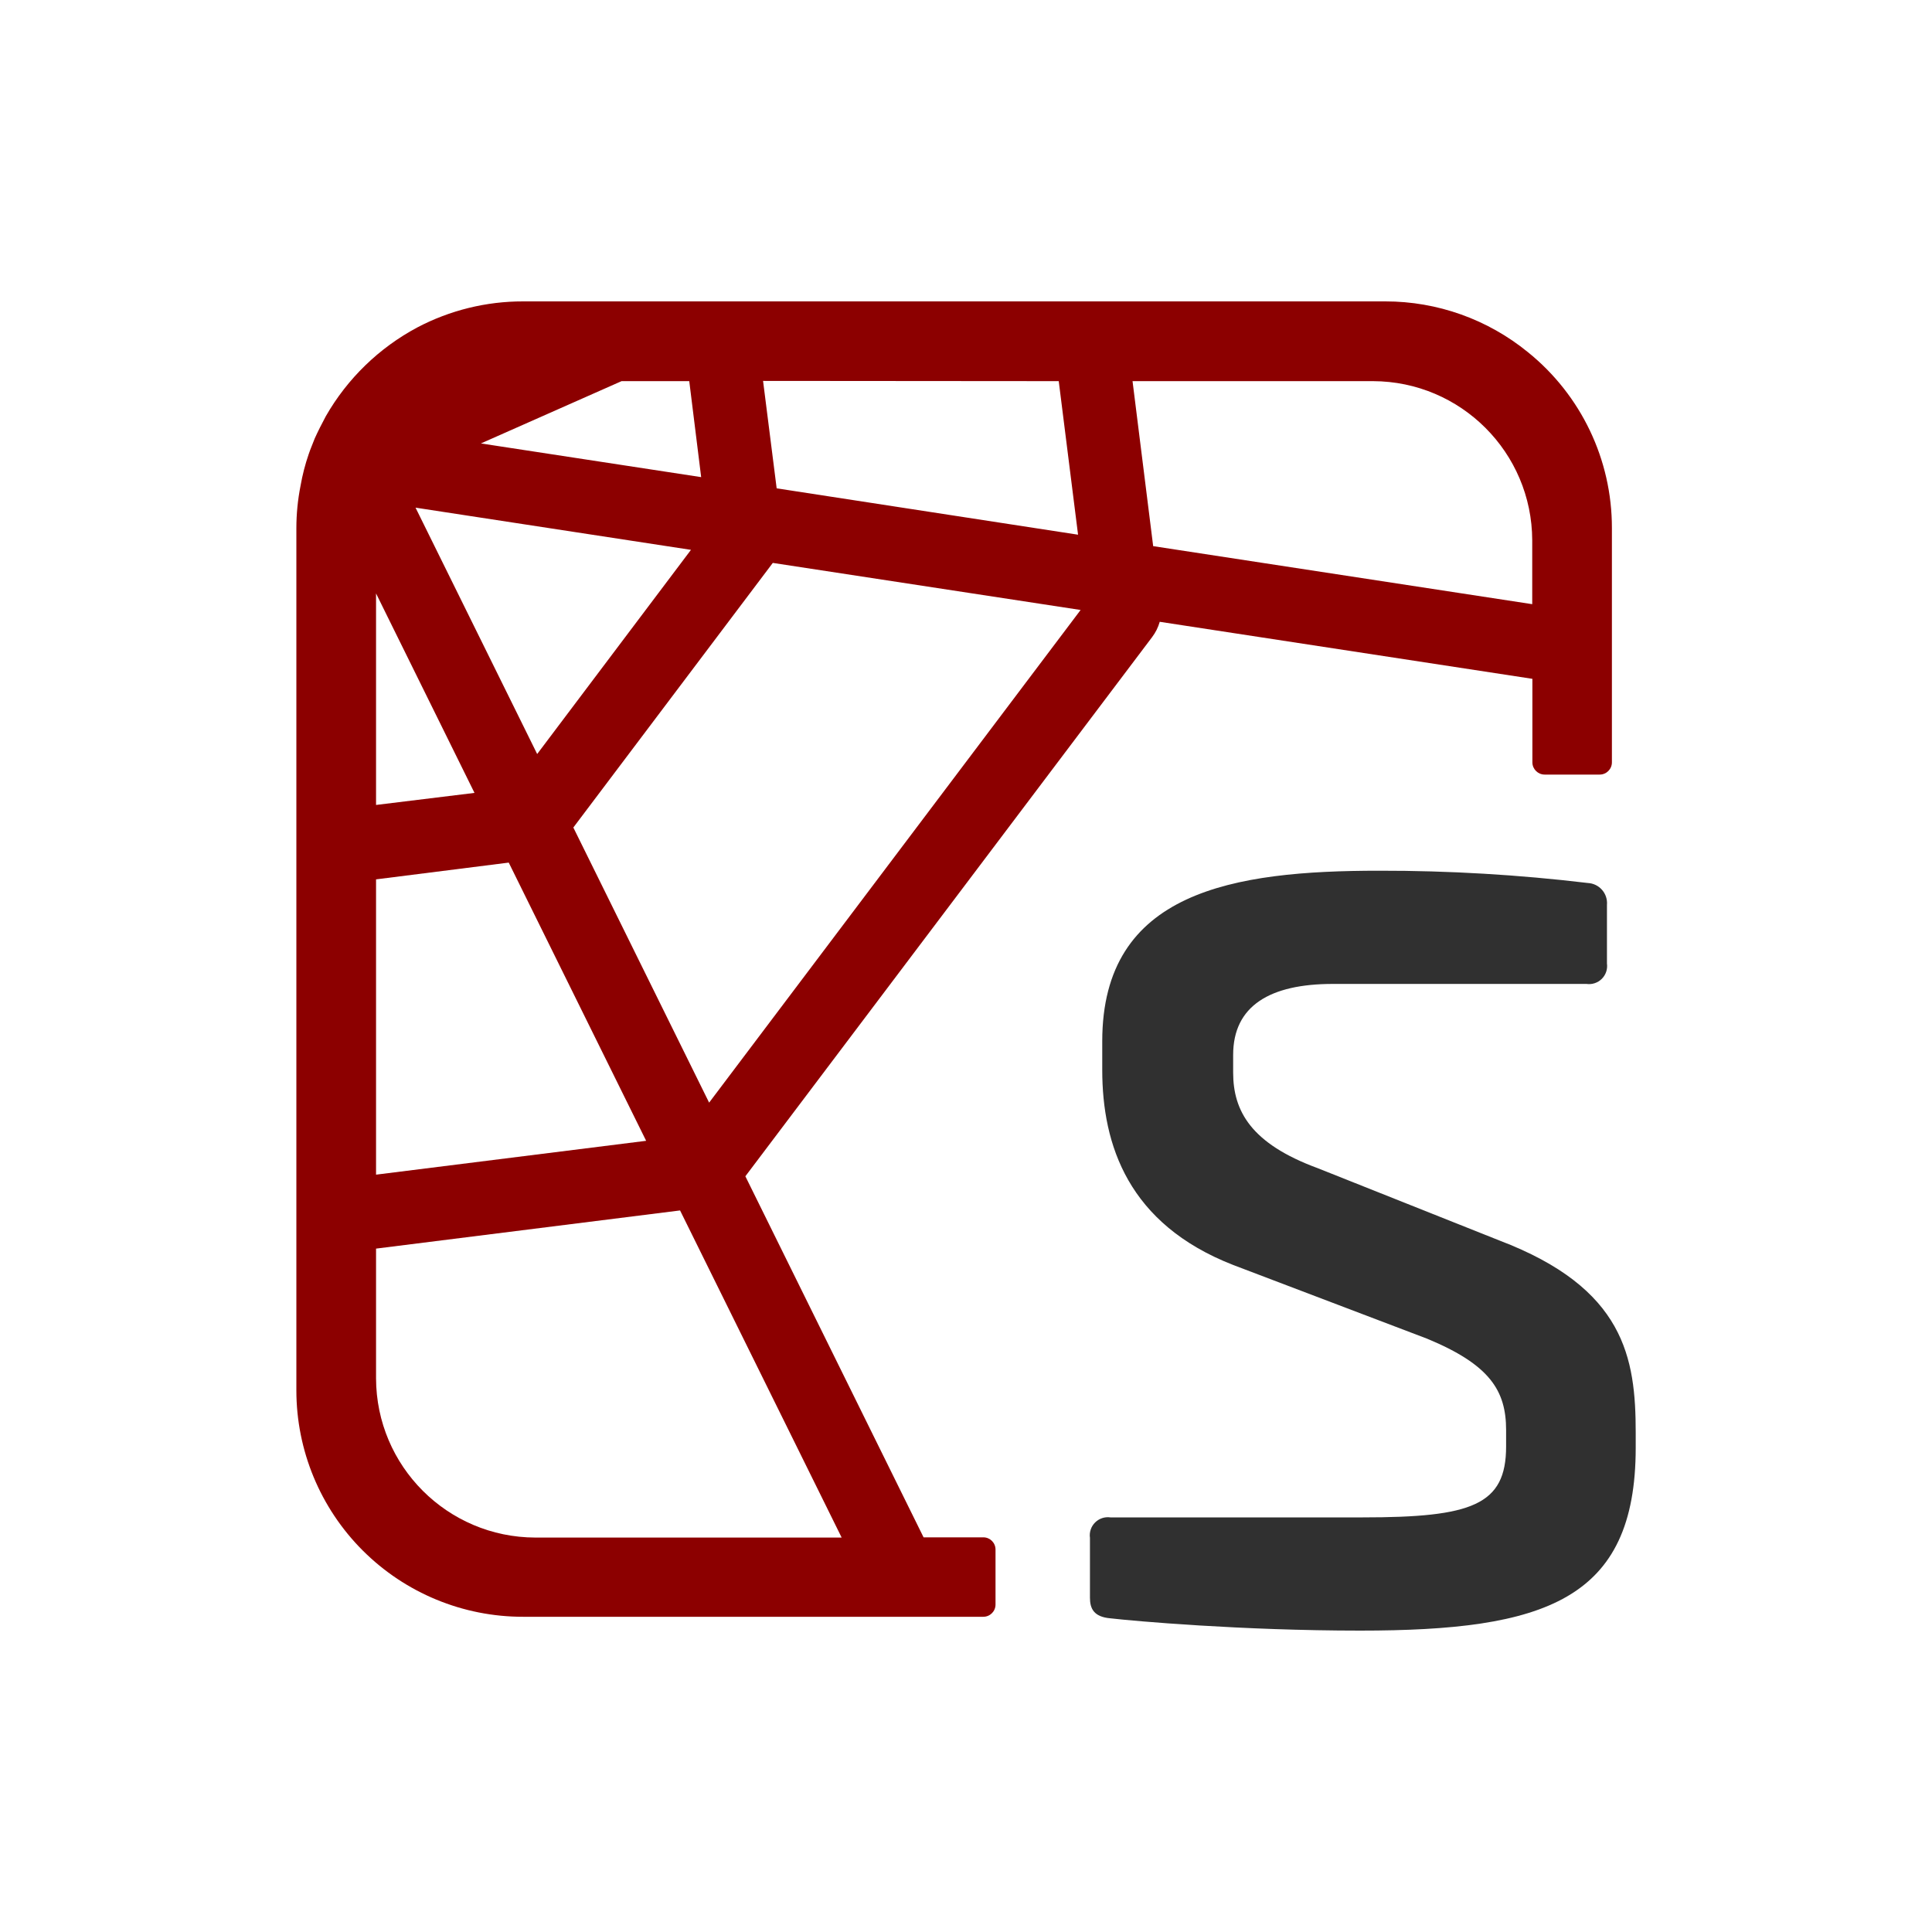
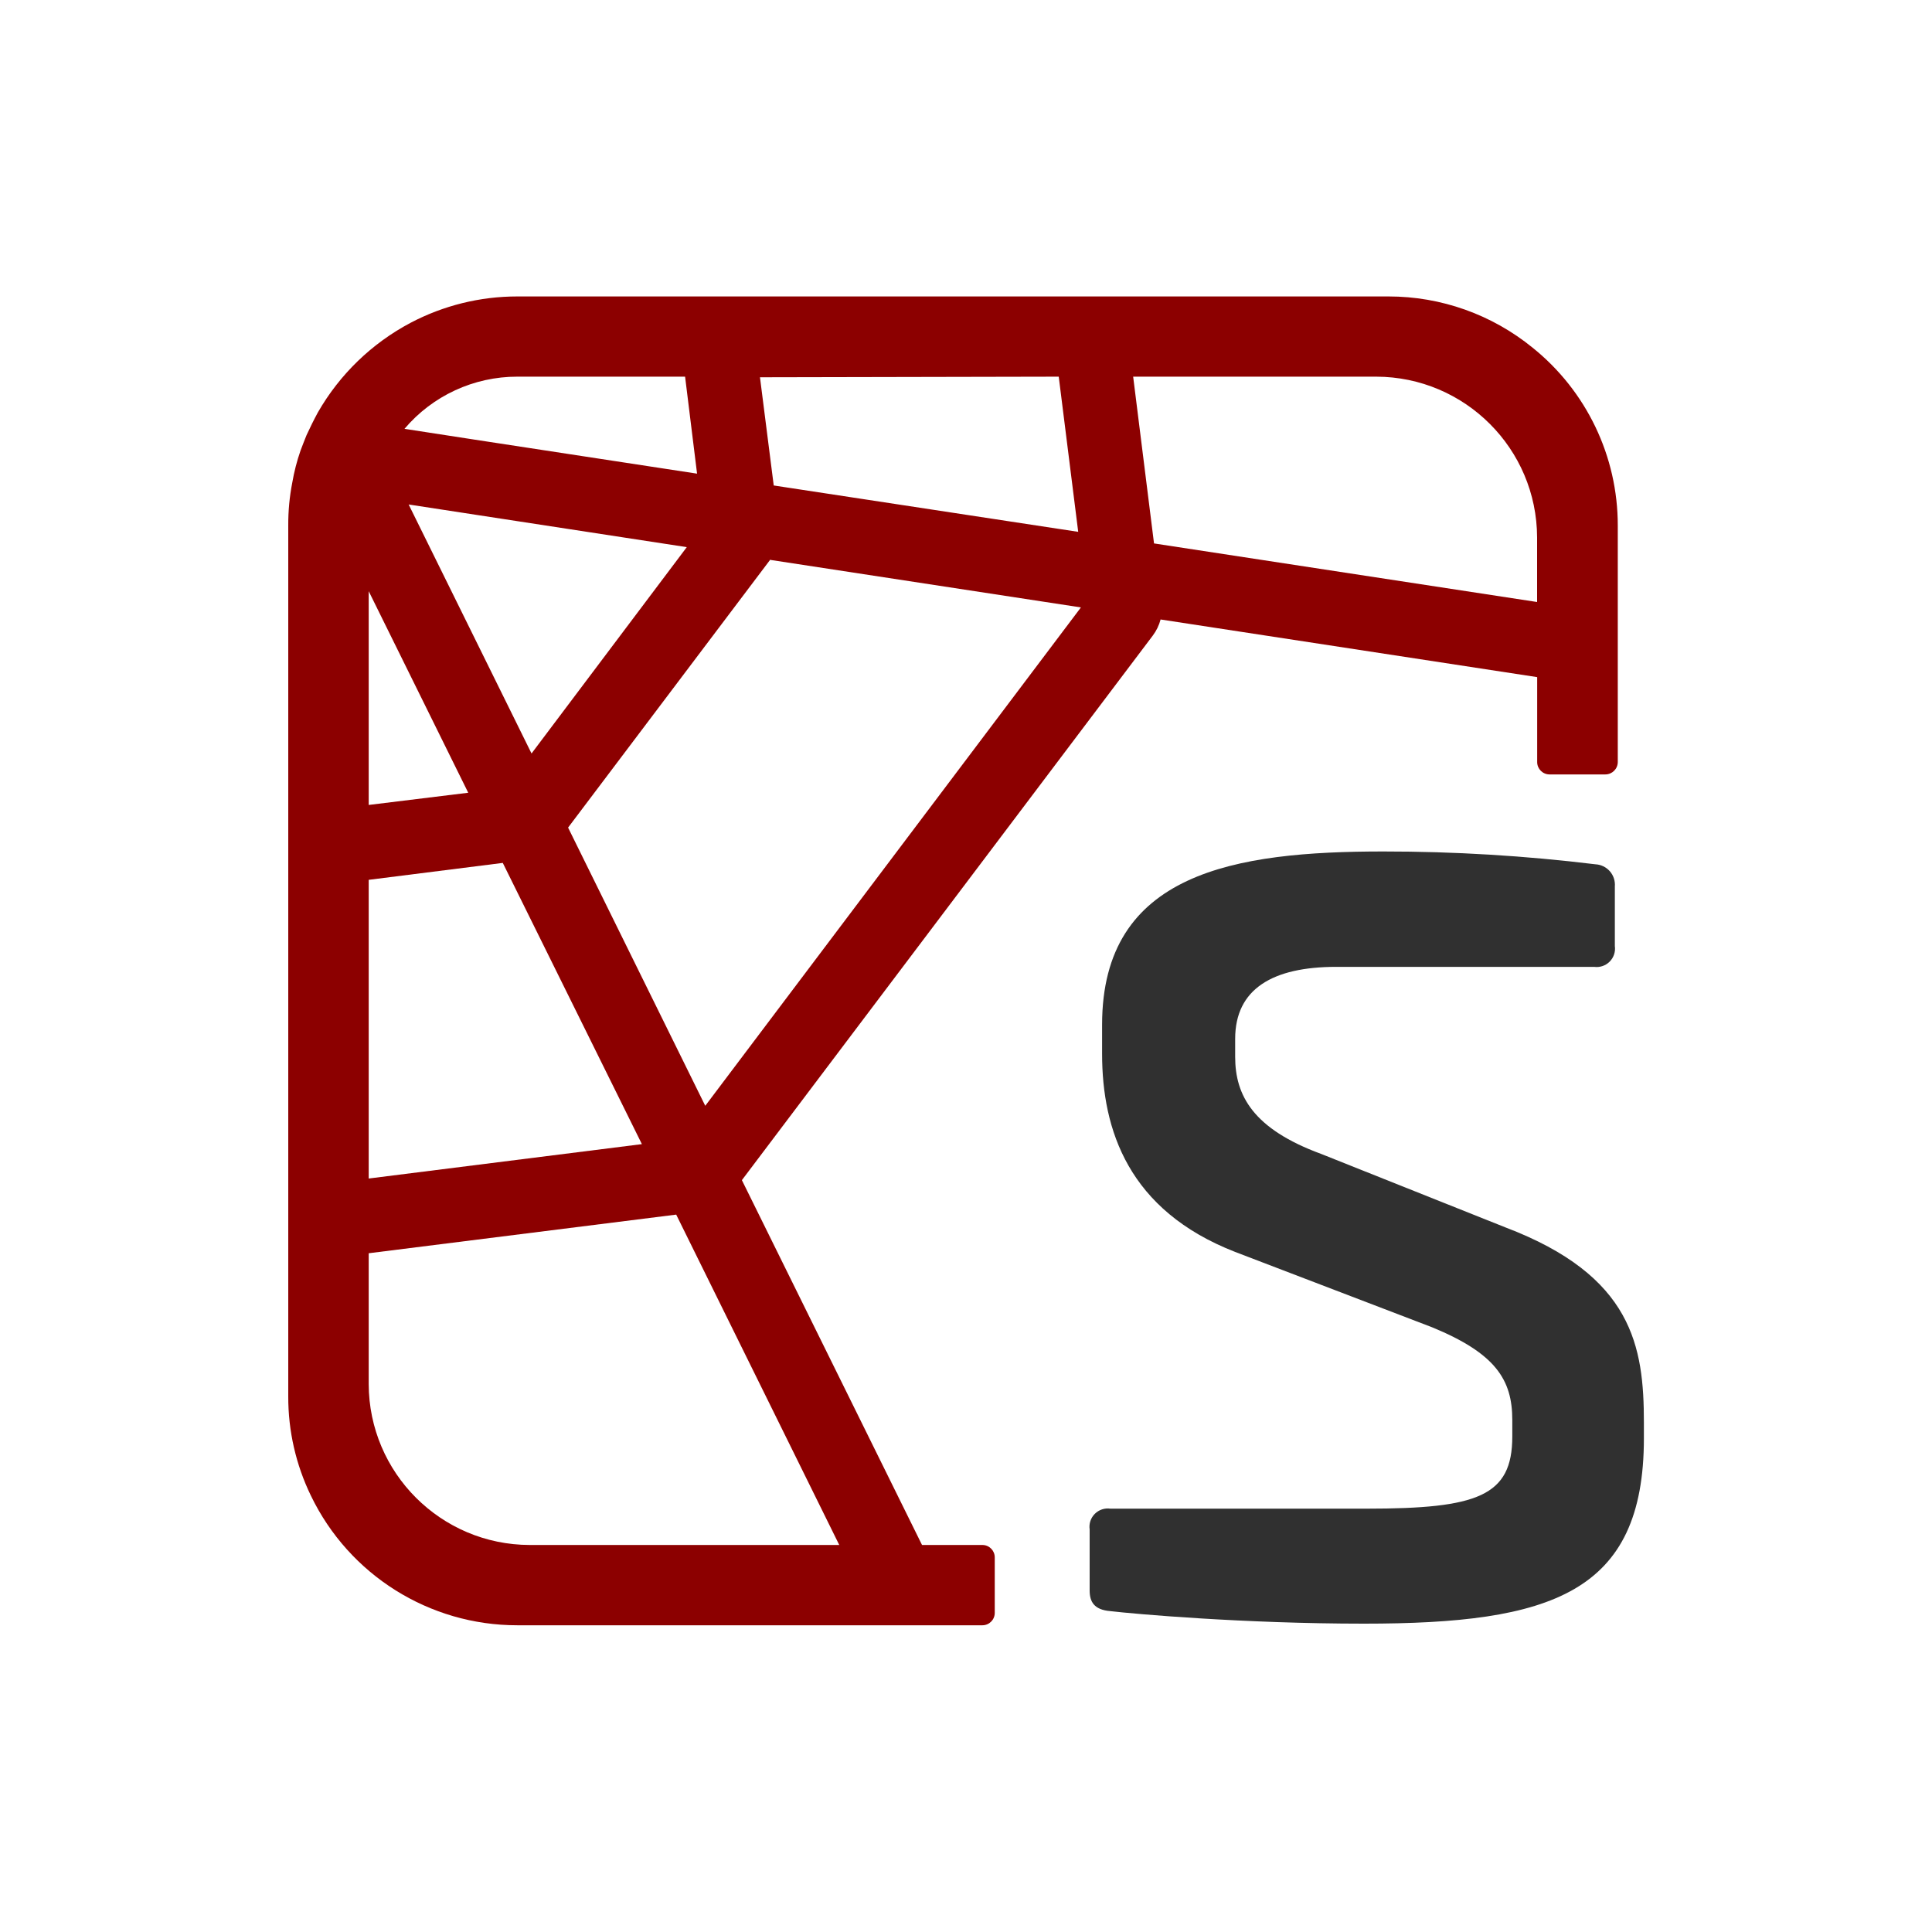
- <svg xmlns="http://www.w3.org/2000/svg" width="250" height="250" viewBox="0 0 250 250" version="1.1" id="svg42">
-   <defs id="defs36">
-     <style id="style34">.a{fill:#303030;}.b{fill:#8c0000;}</style>
+ <svg xmlns="http://www.w3.org/2000/svg" width="250" height="250" viewBox="0 0 250 250" version="1.1" id="svg60">
+   <defs id="defs54">
+     <style id="style52">.a{fill:#303030;}.b{fill:#8c0000;}</style>
  </defs>
-   <path class="a" d="M205.47,114.26a2.61,2.61,0,0,1,2.47,2.83v7.59a2.34,2.34,0,0,1-2.65,2.64H172.46c-8.12,0-12.89,2.83-12.89,9.18v2.3c0,4.94,2.29,9.18,10.94,12.36L194,160.51c16.24,6.18,17.66,15.18,17.66,24.89v1.94c0,19.78-11.83,23.66-35.66,23.66-15.36,0-29.31-1.24-32.31-1.59-2.12-.18-2.65-1.23-2.65-2.65V199a2.34,2.34,0,0,1,2.65-2.65h32.66c14.12,0,18.54-1.59,18.54-9.18v-2.12c0-5.12-2.12-8.47-10.24-11.83l-25.07-9.53c-13.59-5.3-16.95-15.53-16.95-25.24v-3.71c0-19.42,16.95-22.07,35.84-22.07A224.47,224.47,0,0,1,205.47,114.26Z" id="path38" />
-   <path class="b" d="M197.71,45.57A29.15,29.15,0,0,0,179.26,39H67.69A29.29,29.29,0,0,0,54,42.37,29.79,29.79,0,0,0,42.16,53.86c-.53,1-1,1.91-1.44,2.89-.25.68-.55,1.33-.77,2a26.63,26.63,0,0,0-1.06,4.11,28.29,28.29,0,0,0-.54,5.48V179.9a29.3,29.3,0,0,0,29.34,29.31h59.55a1.58,1.58,0,0,0,1.58-1.58v-7.12a1.58,1.58,0,0,0-1.58-1.58h-7.73L96.45,152.21l52.62-69.75a6,6,0,0,0,1-2l48.22,7.38V98.65a1.59,1.59,0,0,0,1.58,1.58H207a1.58,1.58,0,0,0,1.58-1.58V68.33A29.18,29.18,0,0,0,197.71,45.57ZM137,49.32l2.5,19.87-39-6-1.76-13.9Zm-47.81,0,1.54,12.42L62.23,57.38l18.2-8.06Zm.22,21.83L69.51,97.57,53.77,65.69ZM48.66,76.79,61.4,102.6l-12.74,1.56Zm0,37,17.17-2.17,17.78,36L48.66,152Zm60.25,85.17H69.27a20.66,20.66,0,0,1-20.61-20.61V161.57L88,156.63ZM91.76,142.68l-17.57-35.6L100,72.84s0,0,0,0l39.83,6.09Zm106.51-64.5-49.05-7.51-2.67-21.35h31.12a20.66,20.66,0,0,1,20.6,20.6Z" id="path40" />
+   <path class="a" d="M206.45,111.84a2.65,2.65,0,0,1,2.51,2.87v7.71a2.38,2.38,0,0,1-2.69,2.69H172.92c-8.25,0-13.09,2.86-13.09,9.32v2.33c0,5,2.33,9.32,11.11,12.55l23.85,9.51c16.5,6.27,17.93,15.42,17.93,25.28v2c0,20.08-12,24-36.22,24-15.6,0-29.76-1.26-32.81-1.62-2.15-.17-2.69-1.25-2.69-2.68v-7.89a2.37,2.37,0,0,1,2.69-2.69h33.17c14.34,0,18.83-1.62,18.83-9.33v-2.15c0-5.2-2.15-8.61-10.4-12L159.83,162c-13.81-5.38-17.22-15.78-17.22-25.64v-3.76c0-19.73,17.22-22.42,36.4-22.42A226,226,0,0,1,206.45,111.84Z" id="path56" />
+   <path class="b" d="M198.33,45a29.49,29.49,0,0,0-18.65-6.64H66.94a29.62,29.62,0,0,0-13.81,3.41,30,30,0,0,0-12,11.6c-.54,1-1,1.94-1.46,2.93-.26.68-.55,1.35-.78,2a26,26,0,0,0-1.07,4.15A28.13,28.13,0,0,0,37.3,68V180.7a29.2,29.2,0,0,0,2.93,12.84,29.63,29.63,0,0,0,26.71,16.77h60.18a1.6,1.6,0,0,0,1.6-1.6v-7.19a1.6,1.6,0,0,0-1.6-1.6h-7.81L96,152.71l53.18-70.48a6,6,0,0,0,1-2.07l48.73,7.46v11a1.6,1.6,0,0,0,1.6,1.59h7.23a1.61,1.61,0,0,0,1.6-1.59V68A29.49,29.49,0,0,0,198.33,45ZM137,48.74l2.52,20.08-39.4-6-1.78-14Zm-70,0H88.65L90.2,61.29l-28.78-4.4-9.08-1.4A19.11,19.11,0,0,1,66.94,48.74ZM88.87,70.8,68.78,97.5,52.88,65.28ZM47.71,76.5l12.88,26.08-12.88,1.58Zm0,37.35,17.35-2.19,18,36.39L47.71,152.5Zm60.89,86.07H68.54A20.88,20.88,0,0,1,47.71,179.1V162.17l39.79-5ZM91.26,143.09l-17.75-36,26.1-34.59s0,0,0-.06l40.26,6.16ZM198.9,77.9l-49.57-7.58-2.7-21.58h31.45A20.87,20.87,0,0,1,198.9,69.55Z" id="path58" />
</svg>
